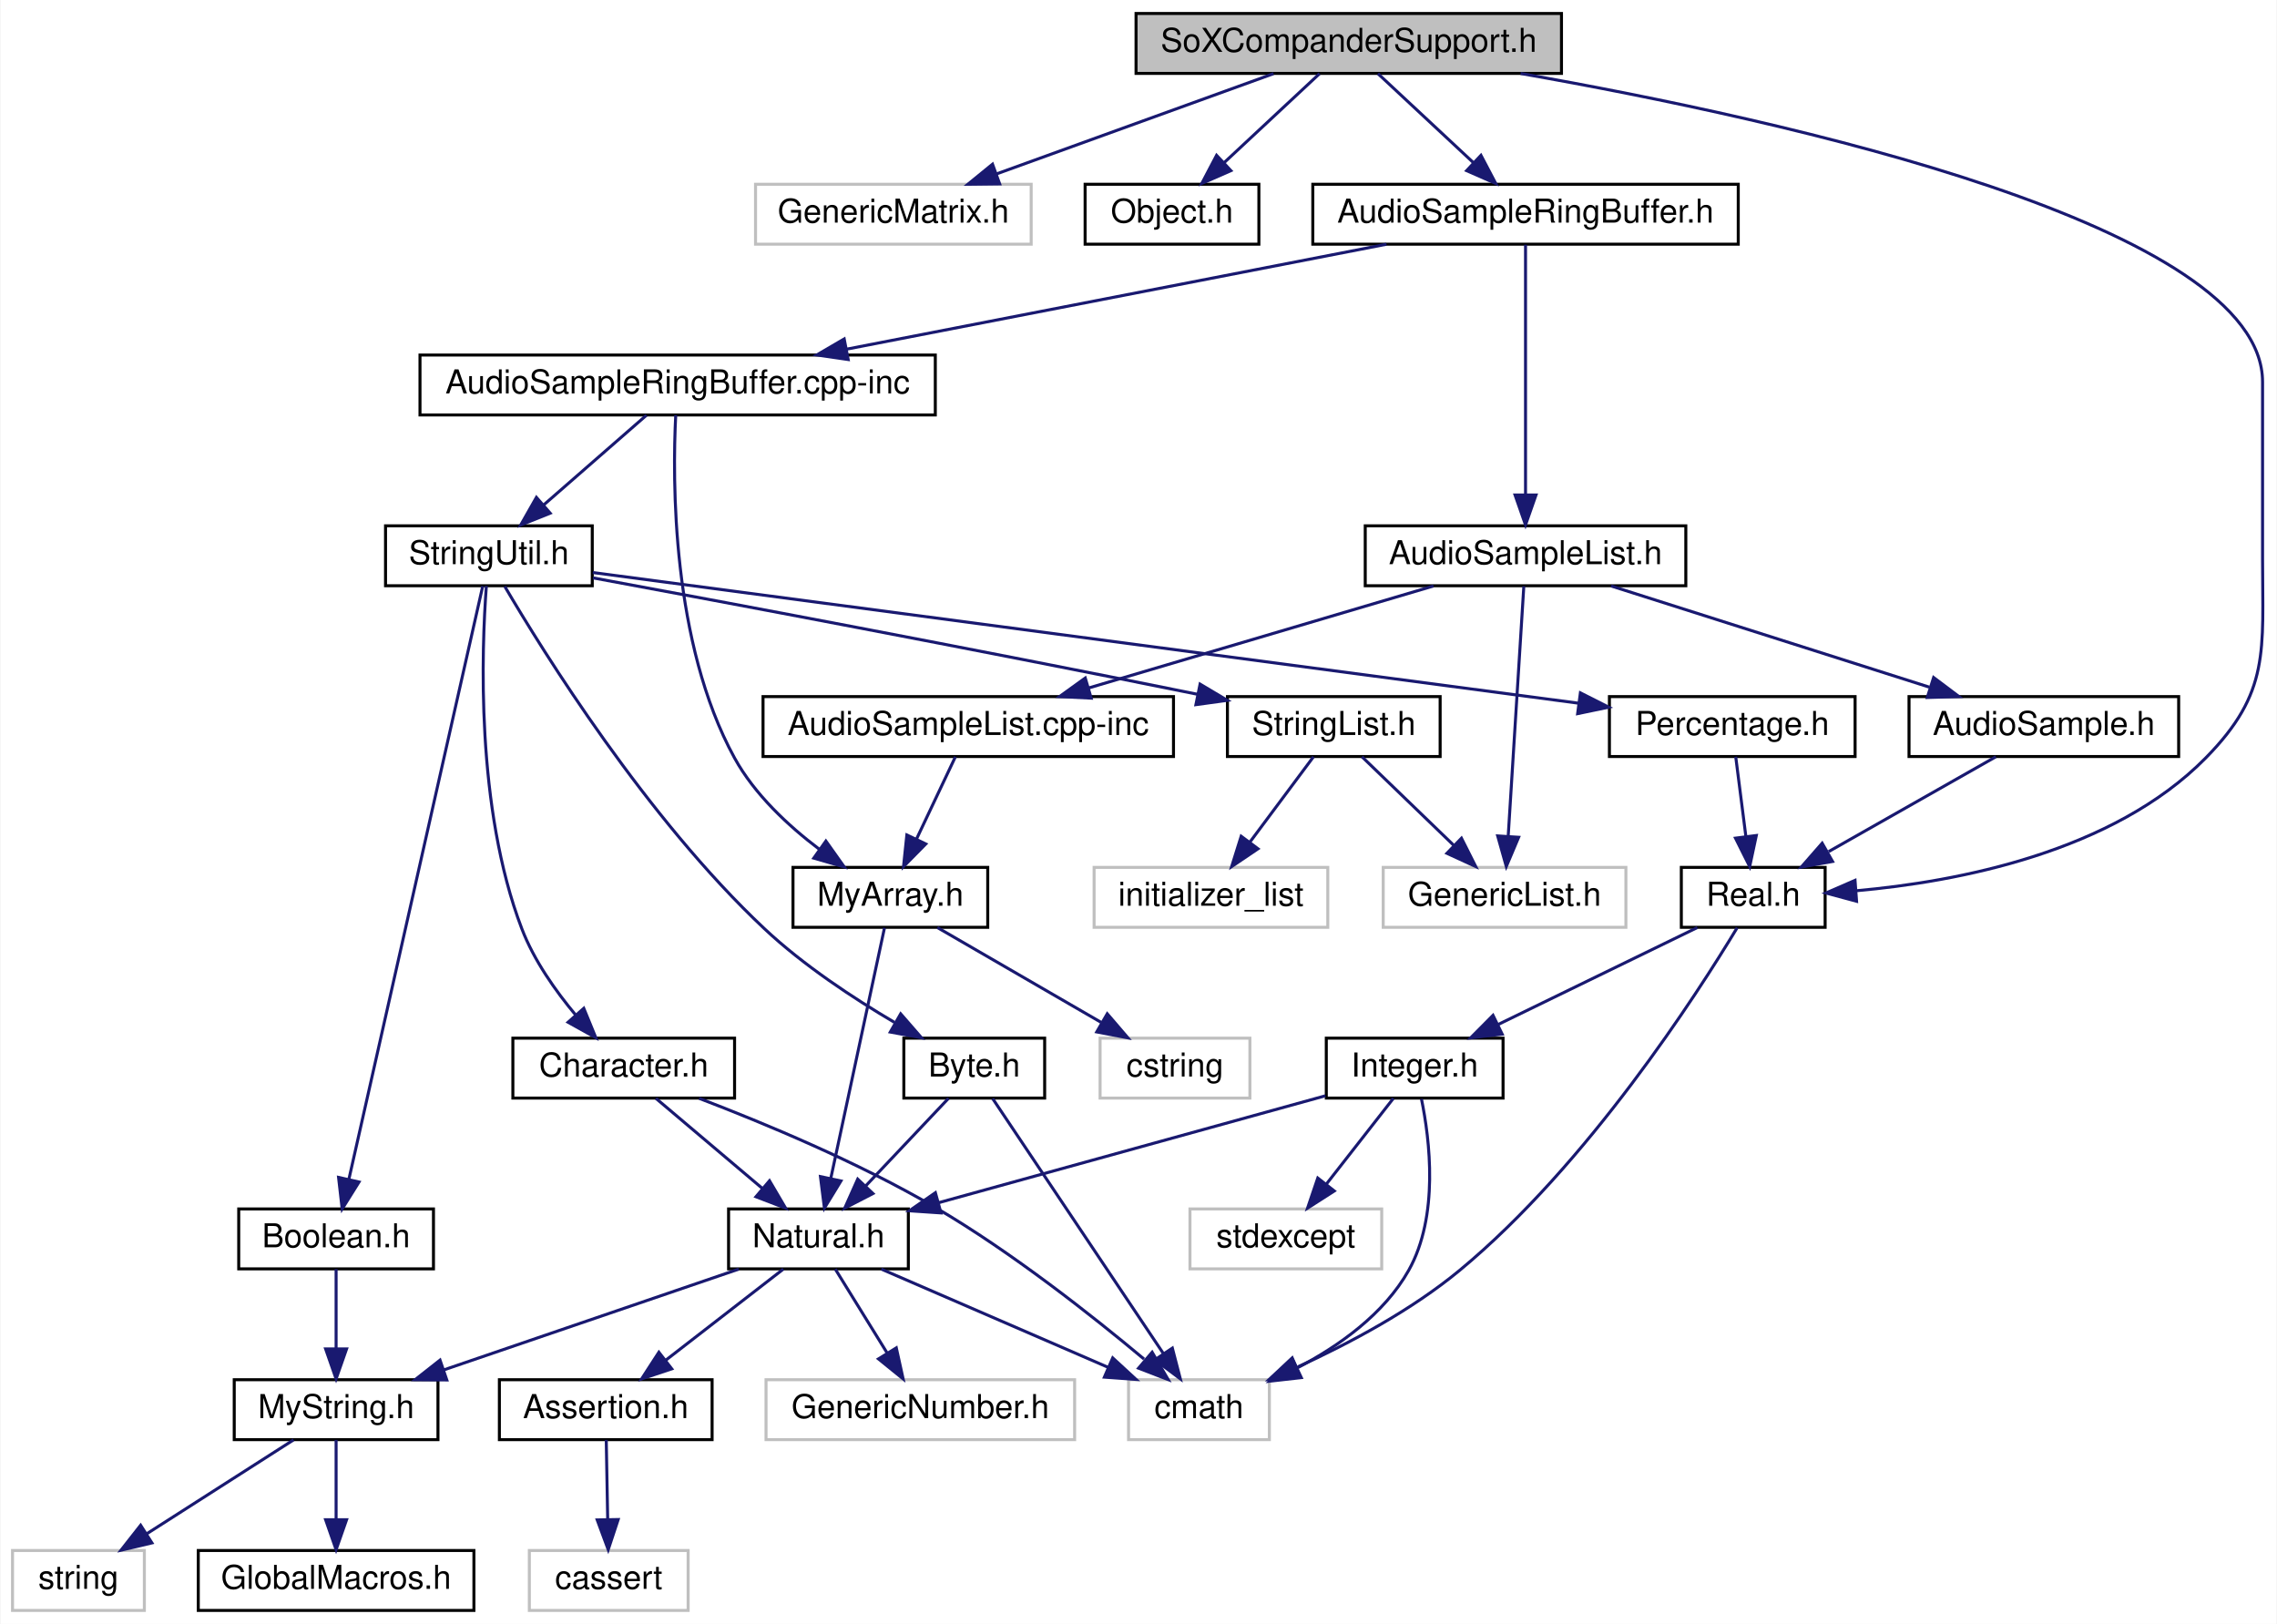
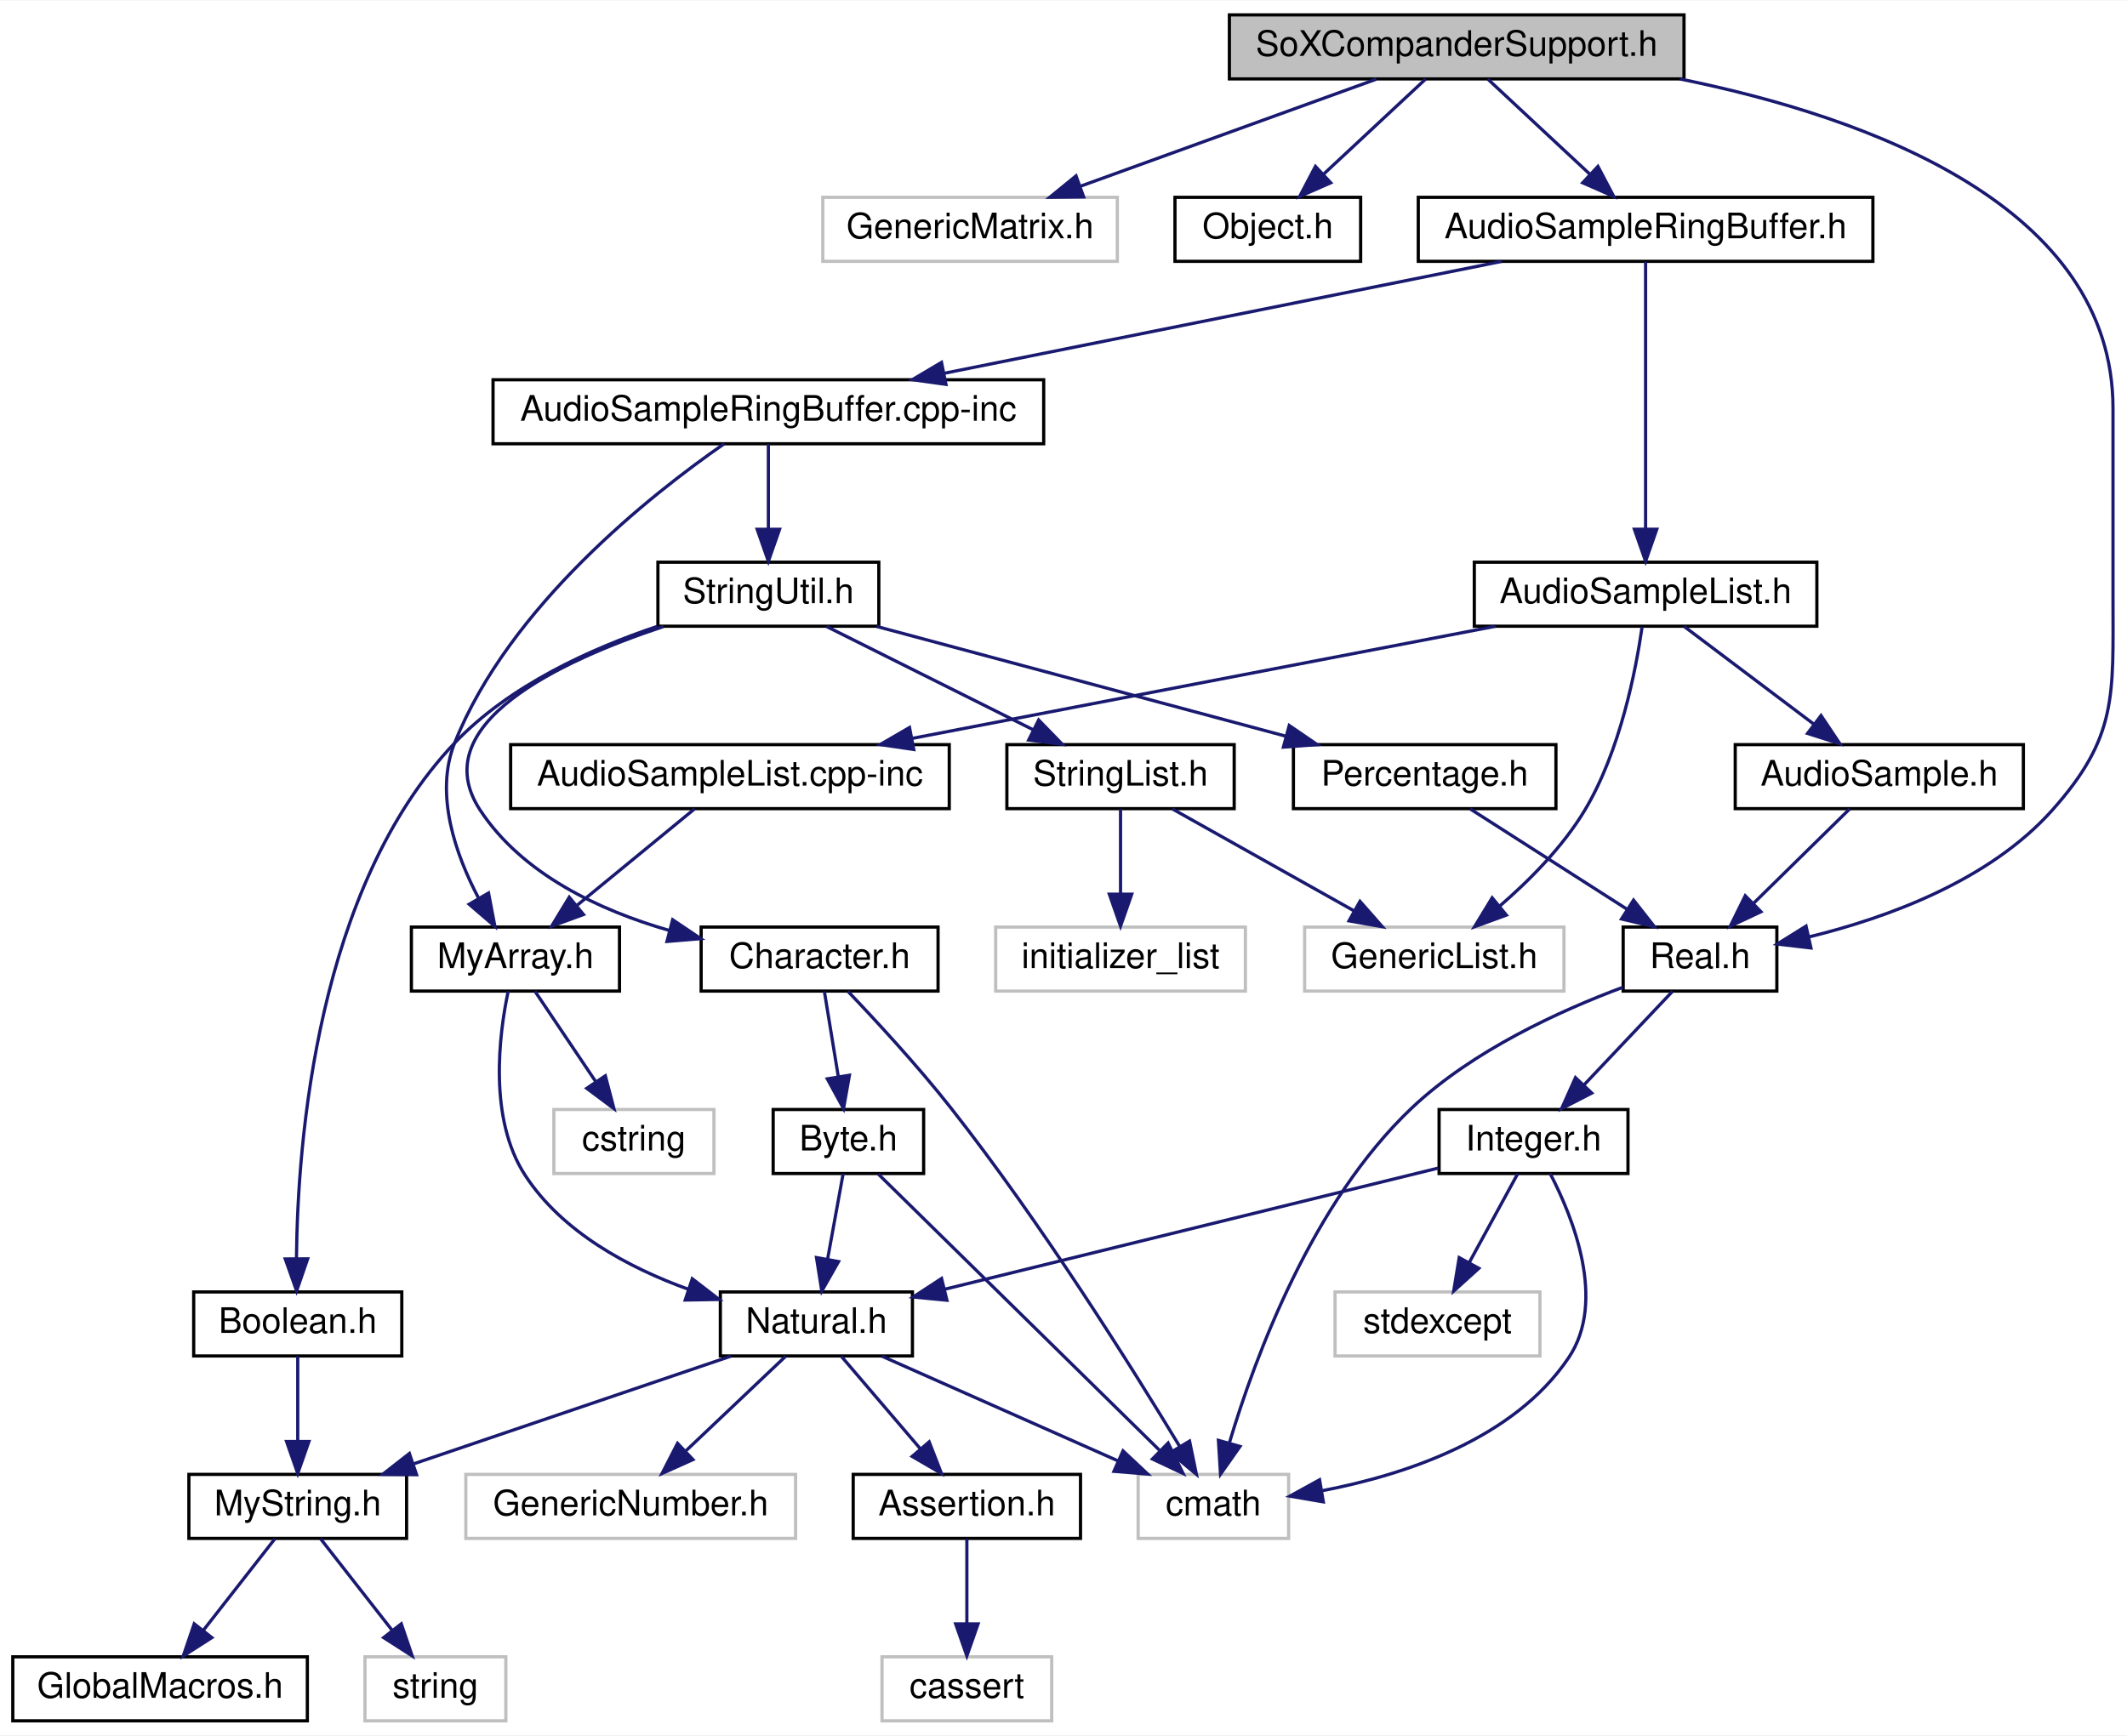
- <svg xmlns="http://www.w3.org/2000/svg" xmlns:xlink="http://www.w3.org/1999/xlink" width="760pt" height="542pt" viewBox="0.00 0.00 759.64 542.00">
+ <svg xmlns="http://www.w3.org/2000/svg" xmlns:xlink="http://www.w3.org/1999/xlink" width="664pt" height="542pt" viewBox="0.00 0.00 664.37 542.00">
  <g id="graph0" class="graph" transform="scale(1 1) rotate(0) translate(4 538)">
-     <polygon fill="white" stroke="transparent" points="-4,4 -4,-538 755.64,-538 755.64,4 -4,4" />
+     <polygon fill="white" stroke="transparent" points="-4,4 -4,-538 660.37,-538 660.37,4 -4,4" />
    <g id="node1" class="node">
      <g id="a_node1">
        <a xlink:title="The SoXCompanderSupport specification defines support classes for the compander algorithm and provide...">
-           <polygon fill="#bfbfbf" stroke="black" points="375,-513.5 375,-533.5 517,-533.5 517,-513.5 375,-513.5" />
-           <text text-anchor="middle" x="446" y="-520.7" font-family="Helvetica,sans-Serif" font-size="11.00">SoXCompanderSupport.h</text>
+           <polygon fill="#bfbfbf" stroke="black" points="380,-513.5 380,-533.5 522,-533.5 522,-513.5 380,-513.5" />
+           <text text-anchor="middle" x="451" y="-520.7" font-family="Helvetica,sans-Serif" font-size="11.00">SoXCompanderSupport.h</text>
        </a>
      </g>
    </g>
    <g id="node2" class="node">
      <g id="a_node2">
        <a xlink:title=" ">
-           <polygon fill="white" stroke="#bfbfbf" points="248,-456.5 248,-476.5 340,-476.5 340,-456.5 248,-456.5" />
-           <text text-anchor="middle" x="294" y="-463.7" font-family="Helvetica,sans-Serif" font-size="11.00">GenericMatrix.h</text>
+           <polygon fill="white" stroke="#bfbfbf" points="253,-456.5 253,-476.5 345,-476.5 345,-456.5 253,-456.5" />
+           <text text-anchor="middle" x="299" y="-463.7" font-family="Helvetica,sans-Serif" font-size="11.00">GenericMatrix.h</text>
        </a>
      </g>
    </g>
    <g id="edge1" class="edge">
-       <path fill="none" stroke="midnightblue" d="M420.9,-513.42C395.63,-504.27 356.47,-490.1 328.34,-479.92" />
-       <polygon fill="midnightblue" stroke="midnightblue" points="329.48,-476.62 318.88,-476.5 327.1,-483.2 329.48,-476.62" />
+       <path fill="none" stroke="midnightblue" d="M425.9,-513.42C400.63,-504.27 361.47,-490.1 333.34,-479.92" />
+       <polygon fill="midnightblue" stroke="midnightblue" points="334.48,-476.62 323.88,-476.5 332.1,-483.2 334.48,-476.62" />
    </g>
    <g id="node3" class="node">
      <g id="a_node3">
        <a xlink:href="_object_8h.html" target="_top" xlink:title="The Object specification and body provides the root object type.">
-           <polygon fill="white" stroke="black" points="358,-456.5 358,-476.5 416,-476.5 416,-456.5 358,-456.5" />
-           <text text-anchor="middle" x="387" y="-463.7" font-family="Helvetica,sans-Serif" font-size="11.00">Object.h</text>
+           <polygon fill="white" stroke="black" points="363,-456.5 363,-476.5 421,-476.5 421,-456.5 363,-456.5" />
+           <text text-anchor="middle" x="392" y="-463.7" font-family="Helvetica,sans-Serif" font-size="11.00">Object.h</text>
        </a>
      </g>
    </g>
    <g id="edge2" class="edge">
-       <path fill="none" stroke="midnightblue" d="M436.26,-513.42C427.6,-505.35 414.74,-493.36 404.33,-483.65" />
-       <polygon fill="midnightblue" stroke="midnightblue" points="406.66,-481.04 396.95,-476.78 401.88,-486.16 406.66,-481.04" />
+       <path fill="none" stroke="midnightblue" d="M441.26,-513.42C432.6,-505.35 419.74,-493.36 409.33,-483.65" />
+       <polygon fill="midnightblue" stroke="midnightblue" points="411.66,-481.04 401.95,-476.78 406.88,-486.16 411.66,-481.04" />
    </g>
    <g id="node4" class="node">
      <g id="a_node4">
        <a xlink:href="_real_8h.html" target="_top" xlink:title="The Real specification defines a value object type for real values.">
-           <polygon fill="white" stroke="black" points="557,-228.5 557,-248.5 605,-248.5 605,-228.5 557,-228.5" />
-           <text text-anchor="middle" x="581" y="-235.7" font-family="Helvetica,sans-Serif" font-size="11.00">Real.h</text>
+           <polygon fill="white" stroke="black" points="503,-228.5 503,-248.5 551,-248.5 551,-228.5 503,-228.5" />
+           <text text-anchor="middle" x="527" y="-235.7" font-family="Helvetica,sans-Serif" font-size="11.00">Real.h</text>
        </a>
      </g>
    </g>
    <g id="edge3" class="edge">
-       <path fill="none" stroke="midnightblue" d="M503.37,-513.47C591.72,-497.93 751,-462.68 751,-410.5 751,-410.5 751,-410.5 751,-351.5 751,-320.76 753.58,-306.89 732,-285 701.08,-253.63 649.4,-243.72 615.25,-240.69" />
-       <polygon fill="midnightblue" stroke="midnightblue" points="615.49,-237.19 605.26,-239.95 614.98,-244.17 615.49,-237.19" />
+       <path fill="none" stroke="midnightblue" d="M520.69,-513.49C580.12,-501.43 656,-473.67 656,-410.5 656,-410.5 656,-410.5 656,-351.5 656,-320.76 657.46,-307.94 637,-285 617.38,-263.01 585.48,-251.4 561.07,-245.43" />
+       <polygon fill="midnightblue" stroke="midnightblue" points="561.65,-241.97 551.12,-243.2 560.12,-248.8 561.65,-241.97" />
    </g>
    <g id="node15" class="node">
      <g id="a_node15">
        <a xlink:href="_audio_sample_ring_buffer_8h.html" target="_top" xlink:title="The AudioSampleRingBuffer specification defines a ring buffer for audio samples with left and right s...">
-           <polygon fill="white" stroke="black" points="434,-456.5 434,-476.5 576,-476.5 576,-456.5 434,-456.5" />
-           <text text-anchor="middle" x="505" y="-463.7" font-family="Helvetica,sans-Serif" font-size="11.00">AudioSampleRingBuffer.h</text>
+           <polygon fill="white" stroke="black" points="439,-456.5 439,-476.5 581,-476.5 581,-456.5 439,-456.5" />
+           <text text-anchor="middle" x="510" y="-463.7" font-family="Helvetica,sans-Serif" font-size="11.00">AudioSampleRingBuffer.h</text>
        </a>
      </g>
    </g>
    <g id="edge16" class="edge">
-       <path fill="none" stroke="midnightblue" d="M455.74,-513.42C464.4,-505.35 477.26,-493.36 487.67,-483.65" />
-       <polygon fill="midnightblue" stroke="midnightblue" points="490.12,-486.16 495.05,-476.78 485.34,-481.04 490.12,-486.16" />
+       <path fill="none" stroke="midnightblue" d="M460.74,-513.42C469.4,-505.35 482.26,-493.36 492.67,-483.65" />
+       <polygon fill="midnightblue" stroke="midnightblue" points="495.12,-486.16 500.05,-476.78 490.34,-481.04 495.12,-486.16" />
    </g>
    <g id="node5" class="node">
      <g id="a_node5">
        <a xlink:title=" ">
-           <polygon fill="white" stroke="#bfbfbf" points="372.5,-57.5 372.5,-77.5 419.5,-77.5 419.5,-57.5 372.5,-57.5" />
-           <text text-anchor="middle" x="396" y="-64.7" font-family="Helvetica,sans-Serif" font-size="11.00">cmath</text>
+           <polygon fill="white" stroke="#bfbfbf" points="351.5,-57.5 351.5,-77.5 398.5,-77.5 398.5,-57.5 351.5,-57.5" />
+           <text text-anchor="middle" x="375" y="-64.7" font-family="Helvetica,sans-Serif" font-size="11.00">cmath</text>
        </a>
      </g>
    </g>
    <g id="edge4" class="edge">
-       <path fill="none" stroke="midnightblue" d="M575.64,-228.36C562.35,-206.32 525.82,-149.41 483,-114 466.86,-100.65 446.17,-89.63 429.01,-81.79" />
-       <polygon fill="midnightblue" stroke="midnightblue" points="429.95,-78.37 419.38,-77.54 427.12,-84.78 429.95,-78.37" />
+       <path fill="none" stroke="midnightblue" d="M502.91,-229.69C483.34,-222.39 455.96,-209.92 437,-192 405.87,-162.59 388.01,-114.15 380.05,-87.52" />
+       <polygon fill="midnightblue" stroke="midnightblue" points="383.32,-86.23 377.23,-77.56 376.58,-88.13 383.32,-86.23" />
    </g>
    <g id="node6" class="node">
      <g id="a_node6">
        <a xlink:href="_integer_8h.html" target="_top" xlink:title="The Integer specification and body provides a value object type for ints.">
-           <polygon fill="white" stroke="black" points="438.5,-171.5 438.5,-191.5 497.5,-191.5 497.5,-171.5 438.5,-171.5" />
-           <text text-anchor="middle" x="468" y="-178.7" font-family="Helvetica,sans-Serif" font-size="11.00">Integer.h</text>
+           <polygon fill="white" stroke="black" points="445.5,-171.5 445.5,-191.5 504.5,-191.5 504.5,-171.5 445.5,-171.5" />
+           <text text-anchor="middle" x="475" y="-178.7" font-family="Helvetica,sans-Serif" font-size="11.00">Integer.h</text>
        </a>
      </g>
    </g>
    <g id="edge5" class="edge">
-       <path fill="none" stroke="midnightblue" d="M562.34,-228.42C544.27,-219.62 516.63,-206.17 495.93,-196.1" />
-       <polygon fill="midnightblue" stroke="midnightblue" points="497.21,-192.83 486.69,-191.6 494.15,-199.12 497.21,-192.83" />
+       <path fill="none" stroke="midnightblue" d="M518.41,-228.42C510.93,-220.5 499.89,-208.82 490.81,-199.23" />
+       <polygon fill="midnightblue" stroke="midnightblue" points="493.19,-196.64 483.77,-191.78 488.1,-201.45 493.19,-196.64" />
    </g>
    <g id="edge6" class="edge">
-       <path fill="none" stroke="midnightblue" d="M470.27,-171.19C473.04,-157.64 476.19,-132.12 466,-114 457.78,-99.39 442.7,-88.69 428.64,-81.35" />
-       <polygon fill="midnightblue" stroke="midnightblue" points="430.15,-78.2 419.62,-77.01 427.11,-84.51 430.15,-78.2" />
+       <path fill="none" stroke="midnightblue" d="M480.2,-171.48C487.3,-157.84 497.86,-131.69 486,-114 468.97,-88.61 434.98,-77.38 409.07,-72.42" />
+       <polygon fill="midnightblue" stroke="midnightblue" points="409.34,-68.91 398.89,-70.7 408.17,-75.81 409.34,-68.91" />
    </g>
    <g id="node7" class="node">
      <g id="a_node7">
        <a xlink:title=" ">
-           <polygon fill="white" stroke="#bfbfbf" points="393,-114.5 393,-134.5 457,-134.5 457,-114.5 393,-114.5" />
-           <text text-anchor="middle" x="425" y="-121.7" font-family="Helvetica,sans-Serif" font-size="11.00">stdexcept</text>
+           <polygon fill="white" stroke="#bfbfbf" points="413,-114.5 413,-134.5 477,-134.5 477,-114.5 413,-114.5" />
+           <text text-anchor="middle" x="445" y="-121.7" font-family="Helvetica,sans-Serif" font-size="11.00">stdexcept</text>
        </a>
      </g>
    </g>
    <g id="edge7" class="edge">
-       <path fill="none" stroke="midnightblue" d="M460.9,-171.42C454.84,-163.66 445.94,-152.29 438.53,-142.8" />
-       <polygon fill="midnightblue" stroke="midnightblue" points="441.17,-140.5 432.25,-134.78 435.66,-144.81 441.17,-140.5" />
+       <path fill="none" stroke="midnightblue" d="M470.05,-171.42C465.95,-163.9 459.99,-152.98 454.92,-143.68" />
+       <polygon fill="midnightblue" stroke="midnightblue" points="457.92,-141.88 450.06,-134.78 451.78,-145.23 457.92,-141.88" />
    </g>
    <g id="node8" class="node">
      <g id="a_node8">
        <a xlink:href="_natural_8h.html" target="_top" xlink:title="The Natural specification and body provides a value object type for naturals (positive integers with ...">
-           <polygon fill="white" stroke="black" points="239,-114.5 239,-134.5 299,-134.5 299,-114.5 239,-114.5" />
-           <text text-anchor="middle" x="269" y="-121.7" font-family="Helvetica,sans-Serif" font-size="11.00">Natural.h</text>
+           <polygon fill="white" stroke="black" points="221,-114.5 221,-134.5 281,-134.5 281,-114.5 221,-114.5" />
+           <text text-anchor="middle" x="251" y="-121.7" font-family="Helvetica,sans-Serif" font-size="11.00">Natural.h</text>
        </a>
      </g>
    </g>
    <g id="edge8" class="edge">
-       <path fill="none" stroke="midnightblue" d="M438.21,-172.27C403.87,-162.78 347.27,-147.13 309.09,-136.58" />
-       <polygon fill="midnightblue" stroke="midnightblue" points="309.89,-133.17 299.32,-133.88 308.03,-139.92 309.89,-133.17" />
+       <path fill="none" stroke="midnightblue" d="M445.25,-173.2C405.62,-163.46 335.35,-146.21 291.07,-135.34" />
+       <polygon fill="midnightblue" stroke="midnightblue" points="291.77,-131.91 281.23,-132.92 290.1,-138.71 291.77,-131.91" />
    </g>
    <g id="edge9" class="edge">
-       <path fill="none" stroke="midnightblue" d="M289.97,-114.42C310.56,-105.5 342.19,-91.8 365.55,-81.69" />
-       <polygon fill="midnightblue" stroke="midnightblue" points="367.21,-84.78 375,-77.6 364.43,-78.36 367.21,-84.78" />
+       <path fill="none" stroke="midnightblue" d="M271.48,-114.42C291.58,-105.5 322.46,-91.8 345.27,-81.69" />
+       <polygon fill="midnightblue" stroke="midnightblue" points="346.77,-84.85 354.49,-77.6 343.93,-78.45 346.77,-84.85" />
    </g>
    <g id="node9" class="node">
      <g id="a_node9">
        <a xlink:href="_assertion_8h.html" target="_top" xlink:title="The Assertion specification defines macros for pre- and postconditions in functions or methods.">
-           <polygon fill="white" stroke="black" points="162.5,-57.5 162.5,-77.5 233.5,-77.5 233.5,-57.5 162.5,-57.5" />
-           <text text-anchor="middle" x="198" y="-64.7" font-family="Helvetica,sans-Serif" font-size="11.00">Assertion.h</text>
+           <polygon fill="white" stroke="black" points="262.5,-57.5 262.5,-77.5 333.5,-77.5 333.5,-57.5 262.5,-57.5" />
+           <text text-anchor="middle" x="298" y="-64.7" font-family="Helvetica,sans-Serif" font-size="11.00">Assertion.h</text>
        </a>
      </g>
    </g>
    <g id="edge10" class="edge">
-       <path fill="none" stroke="midnightblue" d="M257.28,-114.42C246.65,-106.19 230.77,-93.88 218.12,-84.08" />
-       <polygon fill="midnightblue" stroke="midnightblue" points="220.03,-81.14 209.98,-77.78 215.74,-86.67 220.03,-81.14" />
+       <path fill="none" stroke="midnightblue" d="M258.76,-114.42C265.46,-106.58 275.31,-95.06 283.46,-85.51" />
+       <polygon fill="midnightblue" stroke="midnightblue" points="286.23,-87.66 290.07,-77.78 280.91,-83.11 286.23,-87.66" />
    </g>
    <g id="node11" class="node">
      <g id="a_node11">
        <a xlink:title=" ">
-           <polygon fill="white" stroke="#bfbfbf" points="251.5,-57.5 251.5,-77.5 354.5,-77.5 354.5,-57.5 251.5,-57.5" />
-           <text text-anchor="middle" x="303" y="-64.7" font-family="Helvetica,sans-Serif" font-size="11.00">GenericNumber.h</text>
+           <polygon fill="white" stroke="#bfbfbf" points="141.5,-57.5 141.5,-77.5 244.5,-77.5 244.5,-57.5 141.5,-57.5" />
+           <text text-anchor="middle" x="193" y="-64.7" font-family="Helvetica,sans-Serif" font-size="11.00">GenericNumber.h</text>
        </a>
      </g>
    </g>
    <g id="edge12" class="edge">
-       <path fill="none" stroke="midnightblue" d="M274.61,-114.42C279.31,-106.82 286.15,-95.75 291.94,-86.39" />
-       <polygon fill="midnightblue" stroke="midnightblue" points="294.98,-88.13 297.26,-77.78 289.03,-84.45 294.98,-88.13" />
+       <path fill="none" stroke="midnightblue" d="M241.42,-114.42C232.99,-106.42 220.51,-94.59 210.33,-84.94" />
+       <polygon fill="midnightblue" stroke="midnightblue" points="212.45,-82.12 202.79,-77.78 207.63,-87.2 212.45,-82.12" />
    </g>
    <g id="node12" class="node">
      <g id="a_node12">
        <a xlink:href="_my_string_8h.html" target="_top" xlink:title="The String specification defines a standard string type.">
-           <polygon fill="white" stroke="black" points="74,-57.5 74,-77.5 142,-77.5 142,-57.5 74,-57.5" />
-           <text text-anchor="middle" x="108" y="-64.7" font-family="Helvetica,sans-Serif" font-size="11.00">MyString.h</text>
+           <polygon fill="white" stroke="black" points="55,-57.5 55,-77.5 123,-77.5 123,-57.5 55,-57.5" />
+           <text text-anchor="middle" x="89" y="-64.7" font-family="Helvetica,sans-Serif" font-size="11.00">MyString.h</text>
        </a>
      </g>
    </g>
    <g id="edge13" class="edge">
-       <path fill="none" stroke="midnightblue" d="M242.41,-114.42C215.53,-105.23 173.81,-90.98 143.98,-80.79" />
-       <polygon fill="midnightblue" stroke="midnightblue" points="144.95,-77.42 134.36,-77.5 142.69,-84.05 144.95,-77.42" />
+       <path fill="none" stroke="midnightblue" d="M224.25,-114.42C197.2,-105.23 155.22,-90.98 125.2,-80.79" />
+       <polygon fill="midnightblue" stroke="midnightblue" points="126.12,-77.4 115.52,-77.5 123.87,-84.03 126.12,-77.4" />
    </g>
    <g id="node10" class="node">
      <g id="a_node10">
        <a xlink:title=" ">
-           <polygon fill="white" stroke="#bfbfbf" points="172.5,-0.5 172.5,-20.5 225.5,-20.5 225.5,-0.5 172.5,-0.5" />
-           <text text-anchor="middle" x="199" y="-7.7" font-family="Helvetica,sans-Serif" font-size="11.00">cassert</text>
+           <polygon fill="white" stroke="#bfbfbf" points="271.5,-0.5 271.5,-20.5 324.5,-20.5 324.5,-0.5 271.5,-0.5" />
+           <text text-anchor="middle" x="298" y="-7.7" font-family="Helvetica,sans-Serif" font-size="11.00">cassert</text>
        </a>
      </g>
    </g>
    <g id="edge11" class="edge">
-       <path fill="none" stroke="midnightblue" d="M198.17,-57.42C198.3,-50.22 198.48,-39.9 198.65,-30.86" />
-       <polygon fill="midnightblue" stroke="midnightblue" points="202.15,-30.84 198.83,-20.78 195.15,-30.71 202.15,-30.84" />
+       <path fill="none" stroke="midnightblue" d="M298,-57.42C298,-50.22 298,-39.9 298,-30.86" />
+       <polygon fill="midnightblue" stroke="midnightblue" points="301.5,-30.78 298,-20.78 294.5,-30.78 301.5,-30.78" />
    </g>
    <g id="node13" class="node">
      <g id="a_node13">
        <a xlink:title=" ">
-           <polygon fill="white" stroke="#bfbfbf" points="0,-0.5 0,-20.5 44,-20.5 44,-0.5 0,-0.5" />
-           <text text-anchor="middle" x="22" y="-7.7" font-family="Helvetica,sans-Serif" font-size="11.00">string</text>
+           <polygon fill="white" stroke="#bfbfbf" points="110,-0.5 110,-20.5 154,-20.5 154,-0.5 110,-0.5" />
+           <text text-anchor="middle" x="132" y="-7.7" font-family="Helvetica,sans-Serif" font-size="11.00">string</text>
        </a>
      </g>
    </g>
    <g id="edge14" class="edge">
-       <path fill="none" stroke="midnightblue" d="M93.8,-57.42C80.48,-48.9 60.33,-36.02 44.77,-26.06" />
-       <polygon fill="midnightblue" stroke="midnightblue" points="46.53,-23.03 36.22,-20.6 42.76,-28.93 46.53,-23.03" />
+       <path fill="none" stroke="midnightblue" d="M96.1,-57.42C102.16,-49.66 111.06,-38.29 118.47,-28.8" />
+       <polygon fill="midnightblue" stroke="midnightblue" points="121.34,-30.81 124.75,-20.78 115.83,-26.5 121.34,-30.81" />
    </g>
    <g id="node14" class="node">
      <g id="a_node14">
        <a xlink:href="_global_macros_8h.html" target="_top" xlink:title="The GlobalMacros specification defines simple macros (e.g. for parameter modes).">
-           <polygon fill="white" stroke="black" points="62,-0.5 62,-20.5 154,-20.5 154,-0.5 62,-0.5" />
-           <text text-anchor="middle" x="108" y="-7.7" font-family="Helvetica,sans-Serif" font-size="11.00">GlobalMacros.h</text>
+           <polygon fill="white" stroke="black" points="0,-0.5 0,-20.5 92,-20.5 92,-0.5 0,-0.5" />
+           <text text-anchor="middle" x="46" y="-7.7" font-family="Helvetica,sans-Serif" font-size="11.00">GlobalMacros.h</text>
        </a>
      </g>
    </g>
    <g id="edge15" class="edge">
-       <path fill="none" stroke="midnightblue" d="M108,-57.42C108,-50.22 108,-39.9 108,-30.86" />
-       <polygon fill="midnightblue" stroke="midnightblue" points="111.5,-30.78 108,-20.78 104.5,-30.78 111.5,-30.78" />
+       <path fill="none" stroke="midnightblue" d="M81.9,-57.42C75.84,-49.66 66.94,-38.29 59.53,-28.8" />
+       <polygon fill="midnightblue" stroke="midnightblue" points="62.17,-26.5 53.25,-20.78 56.66,-30.81 62.17,-26.5" />
    </g>
    <g id="node16" class="node">
      <g id="a_node16">
        <a xlink:href="_audio_sample_list_8h.html" target="_top" xlink:title="The AudioSampleList specification defines lists of audio samples with zero-based arbitrary indexed ac...">
-           <polygon fill="white" stroke="black" points="451.5,-342.5 451.5,-362.5 558.5,-362.5 558.5,-342.5 451.5,-342.5" />
-           <text text-anchor="middle" x="505" y="-349.7" font-family="Helvetica,sans-Serif" font-size="11.00">AudioSampleList.h</text>
+           <polygon fill="white" stroke="black" points="456.5,-342.5 456.5,-362.5 563.5,-362.5 563.5,-342.5 456.5,-342.5" />
+           <text text-anchor="middle" x="510" y="-349.7" font-family="Helvetica,sans-Serif" font-size="11.00">AudioSampleList.h</text>
        </a>
      </g>
    </g>
    <g id="edge17" class="edge">
-       <path fill="none" stroke="midnightblue" d="M505,-456.33C505,-438.2 505,-397.41 505,-373" />
-       <polygon fill="midnightblue" stroke="midnightblue" points="508.5,-372.79 505,-362.79 501.5,-372.79 508.5,-372.79" />
+       <path fill="none" stroke="midnightblue" d="M510,-456.33C510,-438.2 510,-397.41 510,-373" />
+       <polygon fill="midnightblue" stroke="midnightblue" points="513.5,-372.79 510,-362.79 506.5,-372.79 513.5,-372.79" />
    </g>
    <g id="node22" class="node">
      <g id="a_node22">
        <a xlink:href="_audio_sample_ring_buffer_8cpp-inc.html" target="_top" xlink:title="The AudioSampleRingBuffer body implements a ring buffer for audio samples with left and right shifts ...">
-           <polygon fill="white" stroke="black" points="136,-399.5 136,-419.5 308,-419.5 308,-399.5 136,-399.5" />
-           <text text-anchor="middle" x="222" y="-406.7" font-family="Helvetica,sans-Serif" font-size="11.00">AudioSampleRingBuffer.cpp-inc</text>
+           <polygon fill="white" stroke="black" points="150,-399.5 150,-419.5 322,-419.5 322,-399.5 150,-399.5" />
+           <text text-anchor="middle" x="236" y="-406.7" font-family="Helvetica,sans-Serif" font-size="11.00">AudioSampleRingBuffer.cpp-inc</text>
        </a>
      </g>
    </g>
    <g id="edge25" class="edge">
-       <path fill="none" stroke="midnightblue" d="M458.59,-456.48C409.23,-446.89 331.16,-431.72 278.33,-421.45" />
-       <polygon fill="midnightblue" stroke="midnightblue" points="278.92,-418 268.44,-419.53 277.59,-424.87 278.92,-418" />
+       <path fill="none" stroke="midnightblue" d="M465.06,-456.48C417.38,-446.91 342.01,-431.78 290.86,-421.51" />
+       <polygon fill="midnightblue" stroke="midnightblue" points="291.46,-418.06 280.96,-419.53 290.08,-424.93 291.46,-418.06" />
    </g>
    <g id="node17" class="node">
      <g id="a_node17">
        <a xlink:title=" ">
-           <polygon fill="white" stroke="#bfbfbf" points="457.5,-228.5 457.5,-248.5 538.5,-248.5 538.5,-228.5 457.5,-228.5" />
-           <text text-anchor="middle" x="498" y="-235.7" font-family="Helvetica,sans-Serif" font-size="11.00">GenericList.h</text>
+           <polygon fill="white" stroke="#bfbfbf" points="403.5,-228.5 403.5,-248.5 484.5,-248.5 484.5,-228.5 403.5,-228.5" />
+           <text text-anchor="middle" x="444" y="-235.7" font-family="Helvetica,sans-Serif" font-size="11.00">GenericList.h</text>
        </a>
      </g>
    </g>
    <g id="edge18" class="edge">
-       <path fill="none" stroke="midnightblue" d="M504.43,-342.33C503.29,-324.2 500.74,-283.41 499.22,-259" />
-       <polygon fill="midnightblue" stroke="midnightblue" points="502.7,-258.55 498.58,-248.79 495.71,-258.99 502.7,-258.55" />
+       <path fill="none" stroke="midnightblue" d="M508.91,-342.3C506.99,-328.88 502.11,-303.54 491,-285 484.14,-273.55 473.66,-263.02 464.35,-254.98" />
+       <polygon fill="midnightblue" stroke="midnightblue" points="466.52,-252.24 456.57,-248.6 462.08,-257.65 466.52,-252.24" />
    </g>
    <g id="node18" class="node">
      <g id="a_node18">
        <a xlink:href="_audio_sample_8h.html" target="_top" xlink:title="The AudioSample specification and body provides the definition of the audio sample (a real value).">
-           <polygon fill="white" stroke="black" points="633,-285.5 633,-305.5 723,-305.5 723,-285.5 633,-285.5" />
-           <text text-anchor="middle" x="678" y="-292.7" font-family="Helvetica,sans-Serif" font-size="11.00">AudioSample.h</text>
+           <polygon fill="white" stroke="black" points="538,-285.5 538,-305.5 628,-305.5 628,-285.5 538,-285.5" />
+           <text text-anchor="middle" x="583" y="-292.7" font-family="Helvetica,sans-Serif" font-size="11.00">AudioSample.h</text>
        </a>
      </g>
    </g>
    <g id="edge19" class="edge">
-       <path fill="none" stroke="midnightblue" d="M533.57,-342.42C562.58,-333.19 607.68,-318.86 639.76,-308.66" />
-       <polygon fill="midnightblue" stroke="midnightblue" points="641.21,-311.87 649.68,-305.5 639.09,-305.2 641.21,-311.87" />
+       <path fill="none" stroke="midnightblue" d="M522.05,-342.42C533.08,-334.11 549.62,-321.65 562.69,-311.8" />
+       <polygon fill="midnightblue" stroke="midnightblue" points="564.8,-314.59 570.68,-305.78 560.59,-309 564.8,-314.59" />
    </g>
    <g id="node19" class="node">
      <g id="a_node19">
        <a xlink:href="_audio_sample_list_8cpp-inc.html" target="_top" xlink:title="The AudioSampleList body implements a simple list of audio samples (this is the effective code includ...">
-           <polygon fill="white" stroke="black" points="250.5,-285.5 250.5,-305.5 387.5,-305.5 387.5,-285.5 250.5,-285.5" />
-           <text text-anchor="middle" x="319" y="-292.7" font-family="Helvetica,sans-Serif" font-size="11.00">AudioSampleList.cpp-inc</text>
+           <polygon fill="white" stroke="black" points="155.5,-285.5 155.5,-305.5 292.5,-305.5 292.5,-285.5 155.5,-285.5" />
+           <text text-anchor="middle" x="224" y="-292.7" font-family="Helvetica,sans-Serif" font-size="11.00">AudioSampleList.cpp-inc</text>
        </a>
      </g>
    </g>
    <g id="edge21" class="edge">
-       <path fill="none" stroke="midnightblue" d="M474.29,-342.42C442.83,-333.12 393.77,-318.61 359.22,-308.39" />
-       <polygon fill="midnightblue" stroke="midnightblue" points="360.03,-304.98 349.45,-305.5 358.05,-311.7 360.03,-304.98" />
+       <path fill="none" stroke="midnightblue" d="M463.09,-342.48C413.22,-332.89 334.32,-317.72 280.92,-307.45" />
+       <polygon fill="midnightblue" stroke="midnightblue" points="281.41,-303.98 270.93,-305.53 280.09,-310.85 281.41,-303.98" />
    </g>
    <g id="edge20" class="edge">
-       <path fill="none" stroke="midnightblue" d="M661.98,-285.42C646.82,-276.82 623.81,-263.78 606.19,-253.78" />
-       <polygon fill="midnightblue" stroke="midnightblue" points="607.47,-250.48 597.04,-248.6 604.01,-256.57 607.47,-250.48" />
+       <path fill="none" stroke="midnightblue" d="M573.75,-285.42C565.61,-277.42 553.56,-265.59 543.74,-255.94" />
+       <polygon fill="midnightblue" stroke="midnightblue" points="546.04,-253.29 536.45,-248.78 541.13,-258.28 546.04,-253.29" />
    </g>
    <g id="node20" class="node">
      <g id="a_node20">
        <a xlink:href="_my_array_8h.html" target="_top" xlink:title="The MyArray specification and body defines a generic array type for stack allocated arrays represente...">
-           <polygon fill="white" stroke="black" points="260.5,-228.5 260.5,-248.5 325.5,-248.5 325.5,-228.5 260.5,-228.5" />
-           <text text-anchor="middle" x="293" y="-235.7" font-family="Helvetica,sans-Serif" font-size="11.00">MyArray.h</text>
+           <polygon fill="white" stroke="black" points="124.5,-228.5 124.5,-248.5 189.5,-248.5 189.5,-228.5 124.5,-228.5" />
+           <text text-anchor="middle" x="157" y="-235.7" font-family="Helvetica,sans-Serif" font-size="11.00">MyArray.h</text>
        </a>
      </g>
    </g>
    <g id="edge22" class="edge">
-       <path fill="none" stroke="midnightblue" d="M314.71,-285.42C311.19,-277.98 306.1,-267.21 301.73,-257.97" />
-       <polygon fill="midnightblue" stroke="midnightblue" points="304.82,-256.32 297.39,-248.78 298.5,-259.32 304.82,-256.32" />
+       <path fill="none" stroke="midnightblue" d="M212.94,-285.42C203.01,-277.27 188.21,-265.12 176.33,-255.37" />
+       <polygon fill="midnightblue" stroke="midnightblue" points="178.25,-252.42 168.3,-248.78 173.81,-257.83 178.25,-252.42" />
    </g>
    <g id="edge24" class="edge">
-       <path fill="none" stroke="midnightblue" d="M291.04,-228.33C287.13,-210.12 278.33,-169.04 273.11,-144.67" />
-       <polygon fill="midnightblue" stroke="midnightblue" points="276.51,-143.84 270.99,-134.79 269.66,-145.3 276.51,-143.84" />
+       <path fill="none" stroke="midnightblue" d="M154.73,-228.46C151.86,-214.81 148.54,-188.64 160,-171 171.55,-153.21 192.29,-142.1 211.05,-135.32" />
+       <polygon fill="midnightblue" stroke="midnightblue" points="212.23,-138.62 220.62,-132.15 210.03,-131.97 212.23,-138.62" />
    </g>
    <g id="node21" class="node">
      <g id="a_node21">
        <a xlink:title=" ">
-           <polygon fill="white" stroke="#bfbfbf" points="363,-171.5 363,-191.5 413,-191.5 413,-171.5 363,-171.5" />
-           <text text-anchor="middle" x="388" y="-178.7" font-family="Helvetica,sans-Serif" font-size="11.00">cstring</text>
+           <polygon fill="white" stroke="#bfbfbf" points="169,-171.5 169,-191.5 219,-191.5 219,-171.5 169,-171.5" />
+           <text text-anchor="middle" x="194" y="-178.7" font-family="Helvetica,sans-Serif" font-size="11.00">cstring</text>
        </a>
      </g>
    </g>
    <g id="edge23" class="edge">
-       <path fill="none" stroke="midnightblue" d="M308.69,-228.42C323.54,-219.82 346.07,-206.78 363.33,-196.78" />
-       <polygon fill="midnightblue" stroke="midnightblue" points="365.39,-199.64 372.29,-191.6 361.88,-193.58 365.39,-199.64" />
+       <path fill="none" stroke="midnightblue" d="M163.11,-228.42C168.27,-220.74 175.82,-209.52 182.16,-200.09" />
+       <polygon fill="midnightblue" stroke="midnightblue" points="185.08,-202.03 187.76,-191.78 179.27,-198.12 185.08,-202.03" />
    </g>
    <g id="edge26" class="edge">
-       <path fill="none" stroke="midnightblue" d="M221.36,-399.46C220.27,-378.1 219.9,-323.41 241,-285 247.68,-272.84 258.93,-262.39 269.26,-254.57" />
-       <polygon fill="midnightblue" stroke="midnightblue" points="271.48,-257.29 277.61,-248.65 267.43,-251.59 271.48,-257.29" />
+       <path fill="none" stroke="midnightblue" d="M222.19,-399.5C199.48,-383.75 155.04,-348.77 138,-306 131.63,-290.02 138.34,-271.11 145.48,-257.54" />
+       <polygon fill="midnightblue" stroke="midnightblue" points="148.6,-259.14 150.58,-248.73 142.54,-255.63 148.6,-259.14" />
    </g>
    <g id="node23" class="node">
      <g id="a_node23">
        <a xlink:href="_string_util_8h.html" target="_top" xlink:title="The StringUtil specification defines several string routines not included in the standard C++ library...">
-           <polygon fill="white" stroke="black" points="124.5,-342.5 124.5,-362.5 193.5,-362.5 193.5,-342.5 124.5,-342.5" />
-           <text text-anchor="middle" x="159" y="-349.7" font-family="Helvetica,sans-Serif" font-size="11.00">StringUtil.h</text>
+           <polygon fill="white" stroke="black" points="201.5,-342.5 201.5,-362.5 270.5,-362.5 270.5,-342.5 201.5,-342.5" />
+           <text text-anchor="middle" x="236" y="-349.7" font-family="Helvetica,sans-Serif" font-size="11.00">StringUtil.h</text>
        </a>
      </g>
    </g>
    <g id="edge27" class="edge">
-       <path fill="none" stroke="midnightblue" d="M211.6,-399.42C202.26,-391.27 188.35,-379.12 177.17,-369.37" />
-       <polygon fill="midnightblue" stroke="midnightblue" points="179.46,-366.72 169.63,-362.78 174.86,-371.99 179.46,-366.72" />
+       <path fill="none" stroke="midnightblue" d="M236,-399.42C236,-392.22 236,-381.9 236,-372.86" />
+       <polygon fill="midnightblue" stroke="midnightblue" points="239.5,-372.78 236,-362.78 232.5,-372.78 239.5,-372.78" />
    </g>
    <g id="node24" class="node">
      <g id="a_node24">
        <a xlink:href="_boolean_8h.html" target="_top" xlink:title="The Boolean specification and body provides a value object type for boolean values.">
-           <polygon fill="white" stroke="black" points="75.5,-114.5 75.5,-134.5 140.5,-134.5 140.5,-114.5 75.5,-114.5" />
-           <text text-anchor="middle" x="108" y="-121.7" font-family="Helvetica,sans-Serif" font-size="11.00">Boolean.h</text>
+           <polygon fill="white" stroke="black" points="56.5,-114.5 56.5,-134.5 121.5,-134.5 121.5,-114.5 56.5,-114.5" />
+           <text text-anchor="middle" x="89" y="-121.7" font-family="Helvetica,sans-Serif" font-size="11.00">Boolean.h</text>
        </a>
      </g>
    </g>
    <g id="edge28" class="edge">
-       <path fill="none" stroke="midnightblue" d="M156.94,-342.36C149.33,-308.64 122.73,-190.77 112.27,-144.42" />
-       <polygon fill="midnightblue" stroke="midnightblue" points="115.65,-143.49 110.03,-134.51 108.82,-145.03 115.65,-143.49" />
+       <path fill="none" stroke="midnightblue" d="M201.3,-342.45C180.58,-335.49 155.06,-323.95 138,-306 95.01,-260.76 88.95,-181.71 88.6,-145.11" />
+       <polygon fill="midnightblue" stroke="midnightblue" points="92.1,-144.84 88.65,-134.82 85.1,-144.81 92.1,-144.84" />
    </g>
    <g id="node25" class="node">
      <g id="a_node25">
-         <a xlink:href="_byte_8h.html" target="_top" xlink:title="The Byte specification and body provides a value object type for byte values.">
-           <polygon fill="white" stroke="black" points="297.5,-171.5 297.5,-191.5 344.5,-191.5 344.5,-171.5 297.5,-171.5" />
-           <text text-anchor="middle" x="321" y="-178.7" font-family="Helvetica,sans-Serif" font-size="11.00">Byte.h</text>
+         <a xlink:href="_character_8h.html" target="_top" xlink:title="The Character specification and body provides a value object type for character values.">
+           <polygon fill="white" stroke="black" points="215,-228.5 215,-248.5 289,-248.5 289,-228.5 215,-228.5" />
+           <text text-anchor="middle" x="252" y="-235.7" font-family="Helvetica,sans-Serif" font-size="11.00">Character.h</text>
        </a>
      </g>
    </g>
    <g id="edge30" class="edge">
-       <path fill="none" stroke="midnightblue" d="M164.3,-342.27C177.1,-320.48 211.61,-264.95 251,-228 263.97,-215.83 280.59,-204.88 294.37,-196.77" />
-       <polygon fill="midnightblue" stroke="midnightblue" points="296.44,-199.62 303.39,-191.63 292.97,-193.54 296.44,-199.62" />
-     </g>
-     <g id="node26" class="node">
-       <g id="a_node26">
-         <a xlink:href="_character_8h.html" target="_top" xlink:title="The Character specification and body provides a value object type for character values.">
-           <polygon fill="white" stroke="black" points="167,-171.5 167,-191.5 241,-191.5 241,-171.5 167,-171.5" />
-           <text text-anchor="middle" x="204" y="-178.7" font-family="Helvetica,sans-Serif" font-size="11.00">Character.h</text>
-         </a>
-       </g>
-     </g>
-     <g id="edge33" class="edge">
-       <path fill="none" stroke="midnightblue" d="M158.16,-342.44C156.58,-321.5 154.54,-268.41 170,-228 174.03,-217.47 181.23,-207.28 187.98,-199.21" />
-       <polygon fill="midnightblue" stroke="midnightblue" points="190.67,-201.46 194.69,-191.66 185.43,-196.81 190.67,-201.46" />
+       <path fill="none" stroke="midnightblue" d="M203.28,-342.41C170.85,-331.65 128.36,-311.77 146,-285 159.19,-264.99 183.21,-253.74 205.05,-247.44" />
+       <polygon fill="midnightblue" stroke="midnightblue" points="206.1,-250.79 214.89,-244.88 204.33,-244.01 206.1,-250.79" />
    </g>
    <g id="node27" class="node">
      <g id="a_node27">
        <a xlink:href="_percentage_8h.html" target="_top" xlink:title="The Percentage specification and body provides a simple percentage type.">
-           <polygon fill="white" stroke="black" points="533,-285.5 533,-305.5 615,-305.5 615,-285.5 533,-285.5" />
-           <text text-anchor="middle" x="574" y="-292.7" font-family="Helvetica,sans-Serif" font-size="11.00">Percentage.h</text>
-         </a>
-       </g>
-     </g>
-     <g id="edge36" class="edge">
-       <path fill="none" stroke="midnightblue" d="M193.67,-346.91C266.77,-337.22 437.01,-314.66 522.74,-303.29" />
-       <polygon fill="midnightblue" stroke="midnightblue" points="523.31,-306.75 532.76,-301.97 522.39,-299.81 523.31,-306.75" />
+           <polygon fill="white" stroke="black" points="400,-285.5 400,-305.5 482,-305.5 482,-285.5 400,-285.5" />
+           <text text-anchor="middle" x="441" y="-292.7" font-family="Helvetica,sans-Serif" font-size="11.00">Percentage.h</text>
+         </a>
+       </g>
+     </g>
+     <g id="edge35" class="edge">
+       <path fill="none" stroke="midnightblue" d="M269.85,-342.42C304.82,-333.04 359.53,-318.36 397.64,-308.13" />
+       <polygon fill="midnightblue" stroke="midnightblue" points="398.69,-311.48 407.44,-305.5 396.87,-304.72 398.69,-311.48" />
    </g>
    <g id="node28" class="node">
      <g id="a_node28">
        <a xlink:href="_string_list_8h.html" target="_top" xlink:title="The StringList specification defines lists of string values with zero-based arbitrary indexed access ...">
-           <polygon fill="white" stroke="black" points="405.5,-285.5 405.5,-305.5 476.5,-305.5 476.5,-285.5 405.5,-285.5" />
-           <text text-anchor="middle" x="441" y="-292.7" font-family="Helvetica,sans-Serif" font-size="11.00">StringList.h</text>
-         </a>
-       </g>
-     </g>
-     <g id="edge38" class="edge">
-       <path fill="none" stroke="midnightblue" d="M193.74,-345.13C238.23,-336.9 317.97,-321.97 395.54,-306.27" />
-       <polygon fill="midnightblue" stroke="midnightblue" points="396.37,-309.67 405.47,-304.25 394.98,-302.81 396.37,-309.67" />
+           <polygon fill="white" stroke="black" points="310.5,-285.5 310.5,-305.5 381.5,-305.5 381.5,-285.5 310.5,-285.5" />
+           <text text-anchor="middle" x="346" y="-292.7" font-family="Helvetica,sans-Serif" font-size="11.00">StringList.h</text>
+         </a>
+       </g>
+     </g>
+     <g id="edge37" class="edge">
+       <path fill="none" stroke="midnightblue" d="M254.16,-342.42C271.76,-333.62 298.66,-320.17 318.81,-310.1" />
+       <polygon fill="midnightblue" stroke="midnightblue" points="320.43,-313.2 327.81,-305.6 317.3,-306.94 320.43,-313.2" />
    </g>
    <g id="edge29" class="edge">
-       <path fill="none" stroke="midnightblue" d="M108,-114.42C108,-107.22 108,-96.9 108,-87.86" />
-       <polygon fill="midnightblue" stroke="midnightblue" points="111.5,-87.78 108,-77.78 104.5,-87.78 111.5,-87.78" />
+       <path fill="none" stroke="midnightblue" d="M89,-114.42C89,-107.22 89,-96.9 89,-87.86" />
+       <polygon fill="midnightblue" stroke="midnightblue" points="92.5,-87.78 89,-77.78 85.5,-87.78 92.5,-87.78" />
    </g>
    <g id="edge31" class="edge">
-       <path fill="none" stroke="midnightblue" d="M327.14,-171.33C339.55,-152.79 367.84,-110.55 384.03,-86.37" />
-       <polygon fill="midnightblue" stroke="midnightblue" points="387.12,-88.05 389.78,-77.79 381.31,-84.15 387.12,-88.05" />
+       <path fill="none" stroke="midnightblue" d="M260.86,-228.41C269.43,-219.44 282.61,-205.2 293,-192 321.24,-156.11 349.73,-110.64 364.55,-86.11" />
+       <polygon fill="midnightblue" stroke="midnightblue" points="367.56,-87.9 369.7,-77.52 361.56,-84.3 367.56,-87.9" />
+     </g>
+     <g id="node26" class="node">
+       <g id="a_node26">
+         <a xlink:href="_byte_8h.html" target="_top" xlink:title="The Byte specification and body provides a value object type for byte values.">
+           <polygon fill="white" stroke="black" points="237.5,-171.5 237.5,-191.5 284.5,-191.5 284.5,-171.5 237.5,-171.5" />
+           <text text-anchor="middle" x="261" y="-178.7" font-family="Helvetica,sans-Serif" font-size="11.00">Byte.h</text>
+         </a>
+       </g>
    </g>
    <g id="edge32" class="edge">
-       <path fill="none" stroke="midnightblue" d="M312.41,-171.42C304.93,-163.5 293.89,-151.82 284.81,-142.23" />
-       <polygon fill="midnightblue" stroke="midnightblue" points="287.19,-139.64 277.77,-134.78 282.1,-144.45 287.19,-139.64" />
+       <path fill="none" stroke="midnightblue" d="M253.49,-228.42C254.66,-221.22 256.35,-210.9 257.83,-201.86" />
+       <polygon fill="midnightblue" stroke="midnightblue" points="261.32,-202.21 259.48,-191.78 254.41,-201.08 261.32,-202.21" />
+     </g>
+     <g id="edge33" class="edge">
+       <path fill="none" stroke="midnightblue" d="M270.33,-171.33C289.54,-152.47 333.73,-109.05 358.1,-85.1" />
+       <polygon fill="midnightblue" stroke="midnightblue" points="360.86,-87.3 365.54,-77.79 355.96,-82.3 360.86,-87.3" />
    </g>
    <g id="edge34" class="edge">
-       <path fill="none" stroke="midnightblue" d="M229.18,-171.41C250.75,-163.17 282.32,-150.04 308,-135 333.61,-120 360.46,-98.79 377.67,-84.39" />
-       <polygon fill="midnightblue" stroke="midnightblue" points="380.37,-86.68 385.73,-77.54 375.84,-81.35 380.37,-86.68" />
-     </g>
-     <g id="edge35" class="edge">
-       <path fill="none" stroke="midnightblue" d="M214.73,-171.42C224.37,-163.27 238.72,-151.12 250.25,-141.37" />
-       <polygon fill="midnightblue" stroke="midnightblue" points="252.66,-143.91 258.03,-134.78 248.14,-138.57 252.66,-143.91" />
-     </g>
-     <g id="edge37" class="edge">
-       <path fill="none" stroke="midnightblue" d="M575.16,-285.42C576.07,-278.22 577.39,-267.9 578.54,-258.86" />
-       <polygon fill="midnightblue" stroke="midnightblue" points="582.03,-259.14 579.82,-248.78 575.08,-258.26 582.03,-259.14" />
-     </g>
-     <g id="edge40" class="edge">
-       <path fill="none" stroke="midnightblue" d="M450.41,-285.42C458.7,-277.42 470.96,-265.59 480.96,-255.94" />
-       <polygon fill="midnightblue" stroke="midnightblue" points="483.62,-258.24 488.38,-248.78 478.76,-253.2 483.62,-258.24" />
+       <path fill="none" stroke="midnightblue" d="M259.35,-171.42C258.04,-164.22 256.16,-153.9 254.52,-144.86" />
+       <polygon fill="midnightblue" stroke="midnightblue" points="257.92,-143.99 252.69,-134.78 251.03,-145.24 257.92,-143.99" />
+     </g>
+     <g id="edge36" class="edge">
+       <path fill="none" stroke="midnightblue" d="M455.2,-285.42C468.52,-276.9 488.67,-264.02 504.23,-254.06" />
+       <polygon fill="midnightblue" stroke="midnightblue" points="506.24,-256.93 512.78,-248.6 502.47,-251.03 506.24,-256.93" />
+     </g>
+     <g id="edge39" class="edge">
+       <path fill="none" stroke="midnightblue" d="M362.18,-285.42C377.65,-276.74 401.18,-263.53 419.04,-253.51" />
+       <polygon fill="midnightblue" stroke="midnightblue" points="420.79,-256.54 427.79,-248.6 417.36,-250.44 420.79,-256.54" />
    </g>
    <g id="node29" class="node">
      <g id="a_node29">
        <a xlink:title=" ">
-           <polygon fill="white" stroke="#bfbfbf" points="361,-228.5 361,-248.5 439,-248.5 439,-228.5 361,-228.5" />
-           <text text-anchor="middle" x="400" y="-235.7" font-family="Helvetica,sans-Serif" font-size="11.00">initializer_list</text>
-         </a>
-       </g>
-     </g>
-     <g id="edge39" class="edge">
-       <path fill="none" stroke="midnightblue" d="M434.23,-285.42C428.45,-277.66 419.97,-266.29 412.9,-256.8" />
-       <polygon fill="midnightblue" stroke="midnightblue" points="415.7,-254.71 406.92,-248.78 410.09,-258.89 415.7,-254.71" />
+           <polygon fill="white" stroke="#bfbfbf" points="307,-228.5 307,-248.5 385,-248.5 385,-228.5 307,-228.5" />
+           <text text-anchor="middle" x="346" y="-235.7" font-family="Helvetica,sans-Serif" font-size="11.00">initializer_list</text>
+         </a>
+       </g>
+     </g>
+     <g id="edge38" class="edge">
+       <path fill="none" stroke="midnightblue" d="M346,-285.42C346,-278.22 346,-267.9 346,-258.86" />
+       <polygon fill="midnightblue" stroke="midnightblue" points="349.5,-258.78 346,-248.78 342.5,-258.78 349.5,-258.78" />
    </g>
  </g>
</svg>
